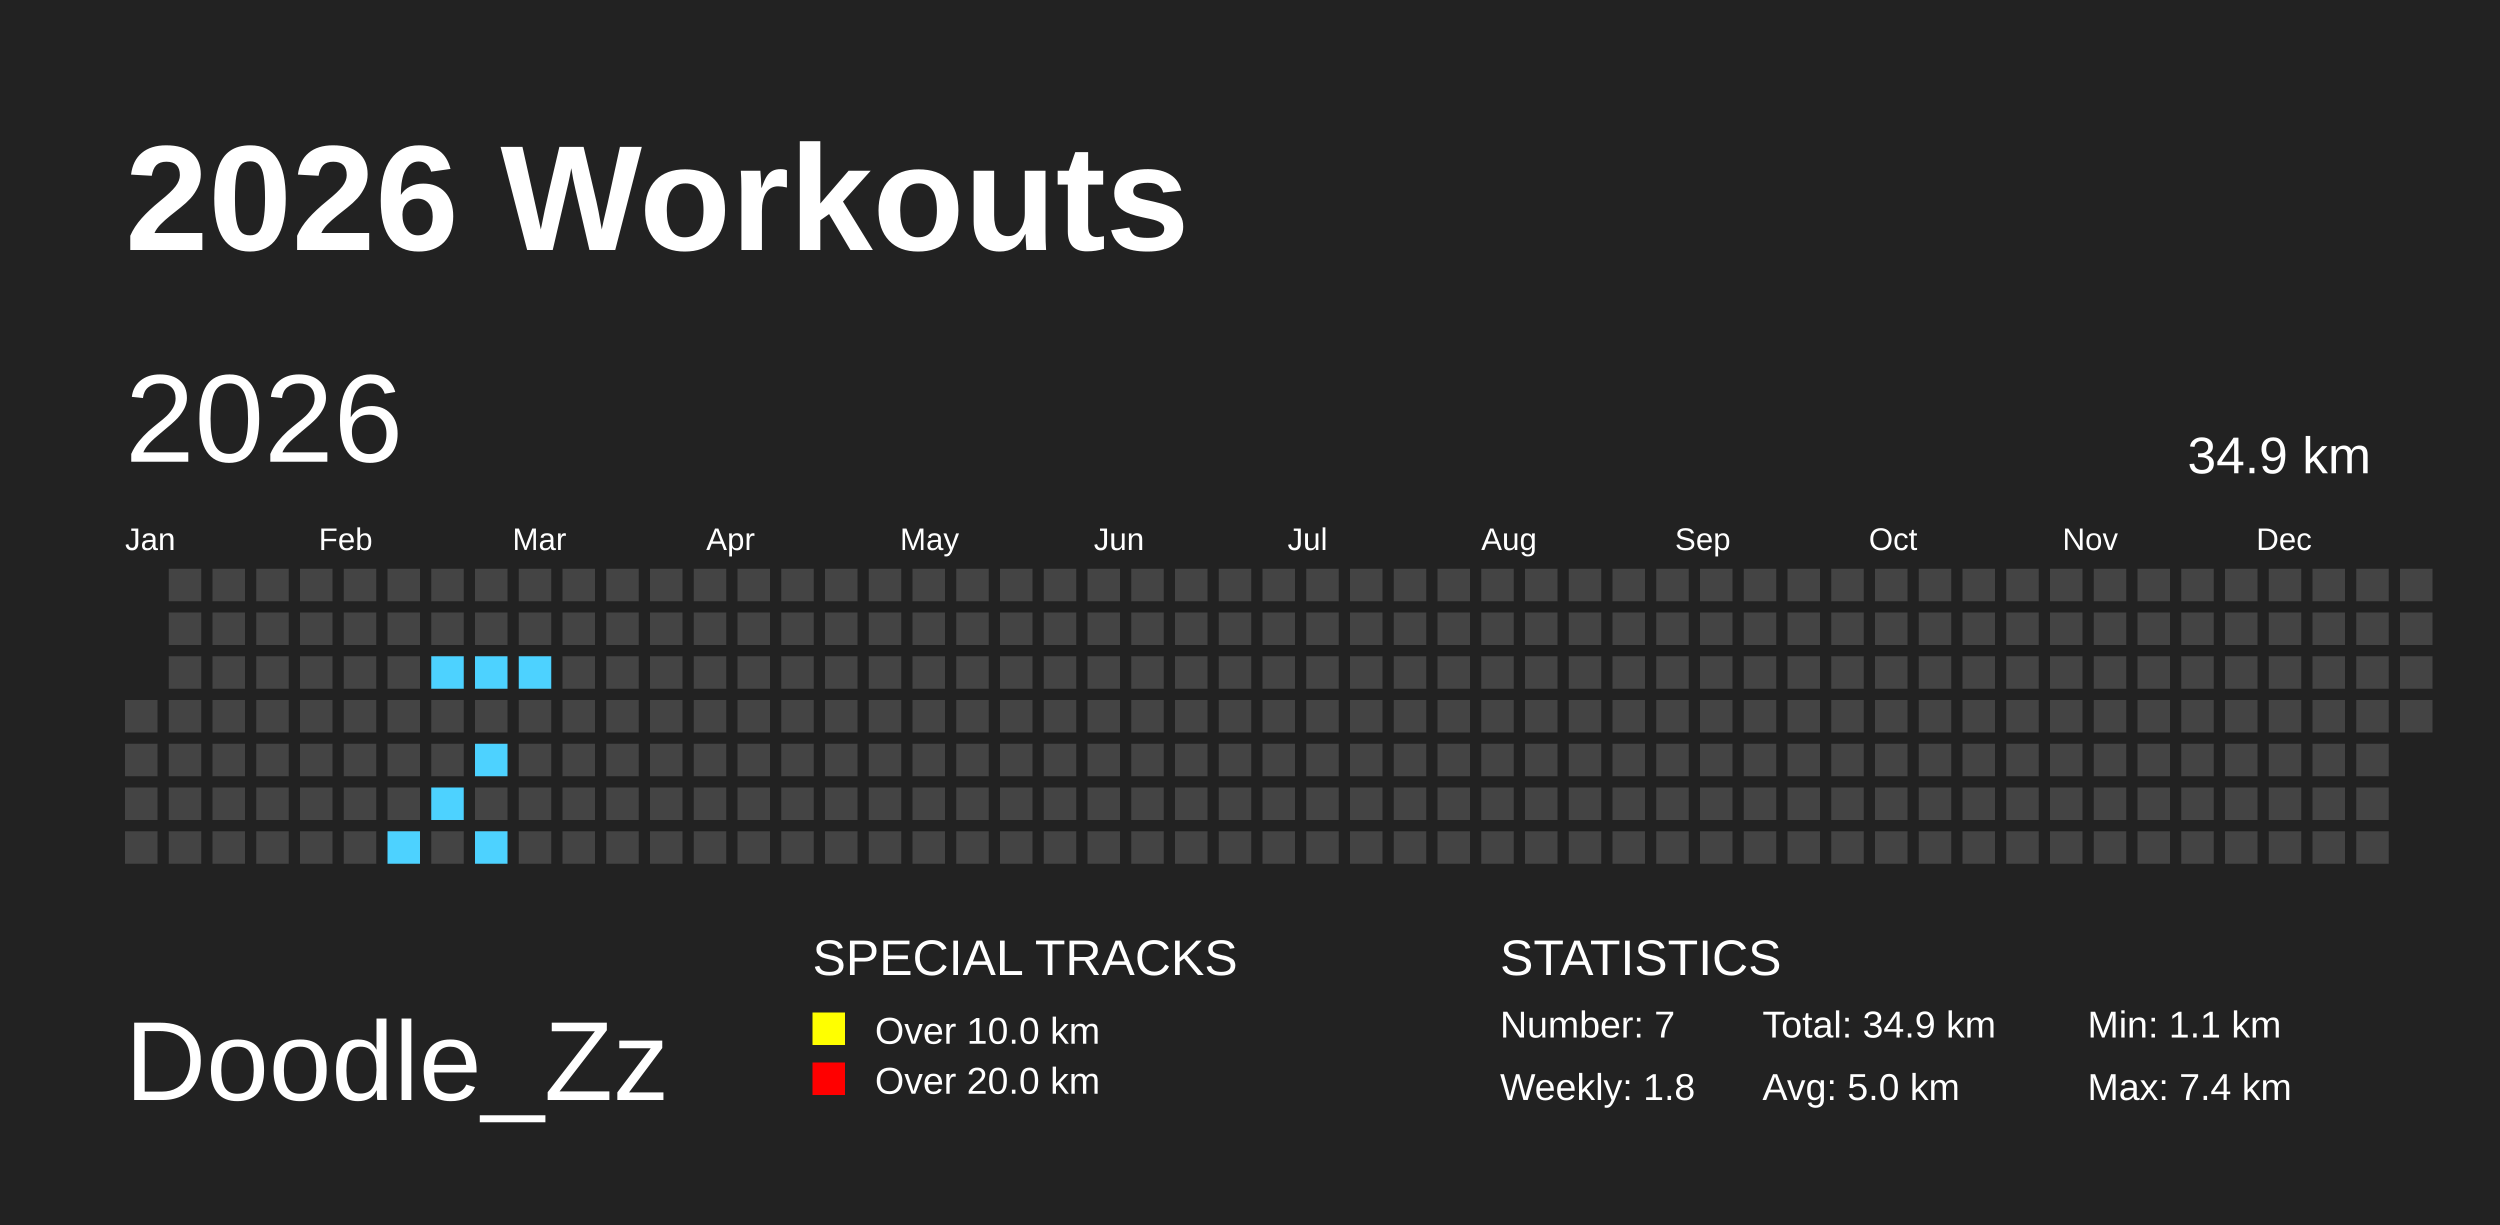
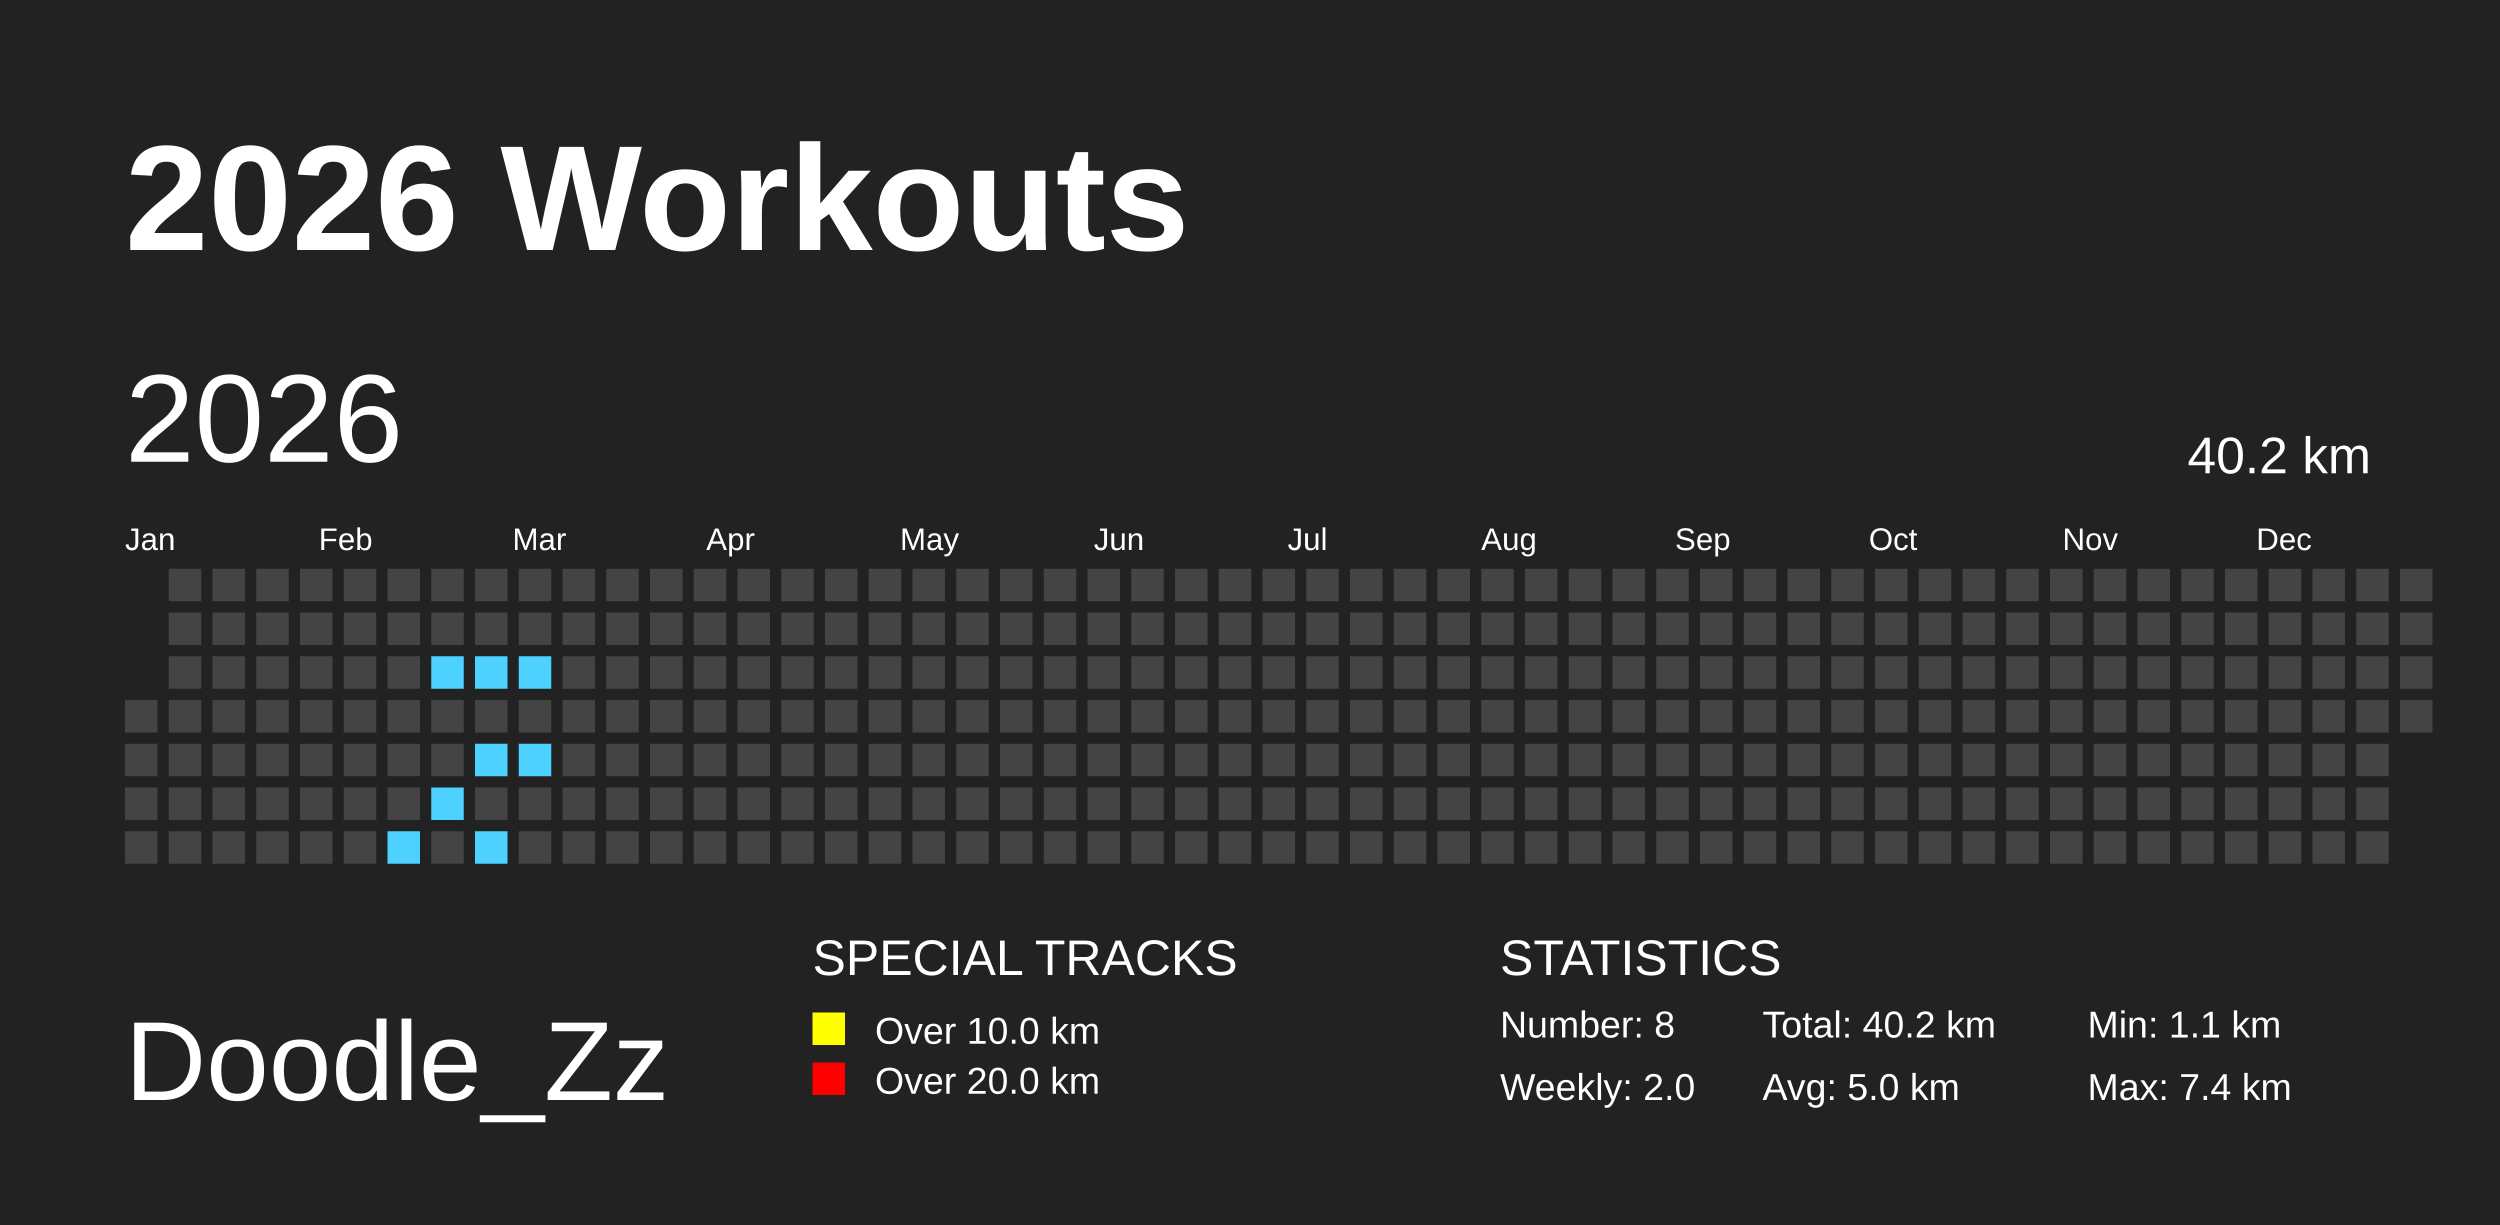
<svg xmlns="http://www.w3.org/2000/svg" baseProfile="full" height="98mm" version="1.1" viewBox="0,0,200,98" width="200mm">
  <defs />
  <rect fill="#222222" height="98" width="200" x="0" y="0" />
  <text fill="#FFFFFF" style="font-size:12px; font-family:Arial; font-weight:bold;" x="10" y="20">2026 Workouts</text>
  <text fill="#FFFFFF" style="font-size:9px; font-family:Arial" x="10" y="88">Doodle_Zz</text>
  <text fill="#FFFFFF" style="font-size:4px; font-family:Arial" x="65" y="78">SPECIAL TRACKS</text>
  <rect fill="yellow" height="2.6" width="2.6" x="65" y="81" />
  <text fill="#FFFFFF" style="font-size:3px; font-family:Arial" x="70" y="83.5">Over 10.0 km</text>
  <rect fill="red" height="2.6" width="2.6" x="65" y="85" />
  <text fill="#FFFFFF" style="font-size:3px; font-family:Arial" x="70" y="87.5">Over 20.0 km</text>
  <text fill="#FFFFFF" style="font-size:4px; font-family:Arial" x="120" y="78">STATISTICS</text>
-   <text fill="#FFFFFF" style="font-size:3px; font-family:Arial" x="120" y="83">Number: 7</text>
-   <text fill="#FFFFFF" style="font-size:3px; font-family:Arial" x="120" y="88">Weekly: 1.8</text>
-   <text fill="#FFFFFF" style="font-size:3px; font-family:Arial" x="141" y="83">Total: 34.9 km</text>
+   <text fill="#FFFFFF" style="font-size:3px; font-family:Arial" x="120" y="83">Number: 8</text>
+   <text fill="#FFFFFF" style="font-size:3px; font-family:Arial" x="120" y="88">Weekly: 2.0</text>
+   <text fill="#FFFFFF" style="font-size:3px; font-family:Arial" x="141" y="83">Total: 40.2 km</text>
  <text fill="#FFFFFF" style="font-size:3px; font-family:Arial" x="141" y="88">Avg: 5.0 km</text>
  <text fill="#FFFFFF" style="font-size:3px; font-family:Arial" x="167" y="83">Min: 1.1 km</text>
  <text fill="#FFFFFF" style="font-size:3px; font-family:Arial" x="167" y="88">Max: 7.4 km</text>
  <text dominant-baseline="hanging" fill="#FFFFFF" style="font-size:10.0px; font-family:Arial;" x="10" y="30">2026</text>
-   <text dominant-baseline="hanging" fill="#FFFFFF" style="font-size:4.125px; font-family:Arial;" x="175" y="35">34.9 km</text>
+   <text dominant-baseline="hanging" fill="#FFFFFF" style="font-size:4.125px; font-family:Arial;" x="175" y="35">40.2 km</text>
  <text fill="#FFFFFF" style="font-size:2.5px; font-family:Arial" x="10.0" y="44">Jan</text>
  <text fill="#FFFFFF" style="font-size:2.5px; font-family:Arial" x="25.5" y="44">Feb</text>
  <text fill="#FFFFFF" style="font-size:2.5px; font-family:Arial" x="41.0" y="44">Mar</text>
  <text fill="#FFFFFF" style="font-size:2.5px; font-family:Arial" x="56.5" y="44">Apr</text>
  <text fill="#FFFFFF" style="font-size:2.5px; font-family:Arial" x="72.0" y="44">May</text>
  <text fill="#FFFFFF" style="font-size:2.5px; font-family:Arial" x="87.5" y="44">Jun</text>
  <text fill="#FFFFFF" style="font-size:2.5px; font-family:Arial" x="103.0" y="44">Jul</text>
  <text fill="#FFFFFF" style="font-size:2.5px; font-family:Arial" x="118.5" y="44">Aug</text>
  <text fill="#FFFFFF" style="font-size:2.5px; font-family:Arial" x="134.0" y="44">Sep</text>
  <text fill="#FFFFFF" style="font-size:2.5px; font-family:Arial" x="149.5" y="44">Oct</text>
  <text fill="#FFFFFF" style="font-size:2.5px; font-family:Arial" x="165.0" y="44">Nov</text>
  <text fill="#FFFFFF" style="font-size:2.5px; font-family:Arial" x="180.5" y="44">Dec</text>
  <rect fill="#444444" height="2.6" width="2.6" x="10.0" y="56.0" />
  <rect fill="#444444" height="2.6" width="2.6" x="10.0" y="59.5" />
  <rect fill="#444444" height="2.6" width="2.6" x="10.0" y="63.0" />
  <rect fill="#444444" height="2.6" width="2.6" x="10.0" y="66.5" />
  <rect fill="#444444" height="2.6" width="2.6" x="13.5" y="45.5" />
  <rect fill="#444444" height="2.6" width="2.6" x="13.5" y="49.0" />
  <rect fill="#444444" height="2.6" width="2.6" x="13.5" y="52.5" />
  <rect fill="#444444" height="2.6" width="2.6" x="13.5" y="56.0" />
  <rect fill="#444444" height="2.6" width="2.6" x="13.5" y="59.5" />
  <rect fill="#444444" height="2.6" width="2.6" x="13.5" y="63.0" />
  <rect fill="#444444" height="2.6" width="2.6" x="13.5" y="66.5" />
  <rect fill="#444444" height="2.6" width="2.6" x="17.0" y="45.5" />
  <rect fill="#444444" height="2.6" width="2.6" x="17.0" y="49.0" />
  <rect fill="#444444" height="2.6" width="2.6" x="17.0" y="52.5" />
  <rect fill="#444444" height="2.6" width="2.6" x="17.0" y="56.0" />
  <rect fill="#444444" height="2.6" width="2.6" x="17.0" y="59.5" />
  <rect fill="#444444" height="2.6" width="2.6" x="17.0" y="63.0" />
  <rect fill="#444444" height="2.6" width="2.6" x="17.0" y="66.5" />
  <rect fill="#444444" height="2.6" width="2.6" x="20.5" y="45.5" />
  <rect fill="#444444" height="2.6" width="2.6" x="20.5" y="49.0" />
  <rect fill="#444444" height="2.6" width="2.6" x="20.5" y="52.5" />
  <rect fill="#444444" height="2.6" width="2.6" x="20.5" y="56.0" />
  <rect fill="#444444" height="2.6" width="2.6" x="20.5" y="59.5" />
  <rect fill="#444444" height="2.6" width="2.6" x="20.5" y="63.0" />
  <rect fill="#444444" height="2.6" width="2.6" x="20.5" y="66.5" />
  <rect fill="#444444" height="2.6" width="2.6" x="24.0" y="45.5" />
  <rect fill="#444444" height="2.6" width="2.6" x="24.0" y="49.0" />
  <rect fill="#444444" height="2.6" width="2.6" x="24.0" y="52.5" />
  <rect fill="#444444" height="2.6" width="2.6" x="24.0" y="56.0" />
  <rect fill="#444444" height="2.6" width="2.6" x="24.0" y="59.5" />
  <rect fill="#444444" height="2.6" width="2.6" x="24.0" y="63.0" />
  <rect fill="#444444" height="2.6" width="2.6" x="24.0" y="66.5" />
  <rect fill="#444444" height="2.6" width="2.6" x="27.5" y="45.5" />
  <rect fill="#444444" height="2.6" width="2.6" x="27.5" y="49.0" />
  <rect fill="#444444" height="2.6" width="2.6" x="27.5" y="52.5" />
  <rect fill="#444444" height="2.6" width="2.6" x="27.5" y="56.0" />
  <rect fill="#444444" height="2.6" width="2.6" x="27.5" y="59.5" />
  <rect fill="#444444" height="2.6" width="2.6" x="27.5" y="63.0" />
  <rect fill="#444444" height="2.6" width="2.6" x="27.5" y="66.5" />
  <rect fill="#444444" height="2.6" width="2.6" x="31.0" y="45.5" />
  <rect fill="#444444" height="2.6" width="2.6" x="31.0" y="49.0" />
  <rect fill="#444444" height="2.6" width="2.6" x="31.0" y="52.5" />
  <rect fill="#444444" height="2.6" width="2.6" x="31.0" y="56.0" />
  <rect fill="#444444" height="2.6" width="2.6" x="31.0" y="59.5" />
  <rect fill="#444444" height="2.6" width="2.6" x="31.0" y="63.0" />
  <rect fill="#4DD2FF" height="2.6" width="2.6" x="31.0" y="66.5" />
  <rect fill="#444444" height="2.6" width="2.6" x="34.5" y="45.5" />
  <rect fill="#444444" height="2.6" width="2.6" x="34.5" y="49.0" />
  <rect fill="#4DD2FF" height="2.6" width="2.6" x="34.5" y="52.5" />
  <rect fill="#444444" height="2.6" width="2.6" x="34.5" y="56.0" />
  <rect fill="#444444" height="2.6" width="2.6" x="34.5" y="59.5" />
  <rect fill="#4DD2FF" height="2.6" width="2.6" x="34.5" y="63.0" />
  <rect fill="#444444" height="2.6" width="2.6" x="34.5" y="66.5" />
  <rect fill="#444444" height="2.6" width="2.6" x="38.0" y="45.5" />
  <rect fill="#444444" height="2.6" width="2.6" x="38.0" y="49.0" />
  <rect fill="#4DD2FF" height="2.6" width="2.6" x="38.0" y="52.5" />
  <rect fill="#444444" height="2.6" width="2.6" x="38.0" y="56.0" />
  <rect fill="#4DD2FF" height="2.6" width="2.6" x="38.0" y="59.5" />
  <rect fill="#444444" height="2.6" width="2.6" x="38.0" y="63.0" />
  <rect fill="#4DD2FF" height="2.6" width="2.6" x="38.0" y="66.5" />
  <rect fill="#444444" height="2.6" width="2.6" x="41.5" y="45.5" />
  <rect fill="#444444" height="2.6" width="2.6" x="41.5" y="49.0" />
  <rect fill="#4DD2FF" height="2.6" width="2.6" x="41.5" y="52.5" />
  <rect fill="#444444" height="2.6" width="2.6" x="41.5" y="56.0" />
-   <rect fill="#444444" height="2.6" width="2.6" x="41.5" y="59.5" />
+   <rect fill="#4DD2FF" height="2.6" width="2.6" x="41.5" y="59.5" />
  <rect fill="#444444" height="2.6" width="2.6" x="41.5" y="63.0" />
  <rect fill="#444444" height="2.6" width="2.6" x="41.5" y="66.5" />
  <rect fill="#444444" height="2.6" width="2.6" x="45.0" y="45.5" />
  <rect fill="#444444" height="2.6" width="2.6" x="45.0" y="49.0" />
  <rect fill="#444444" height="2.6" width="2.6" x="45.0" y="52.5" />
  <rect fill="#444444" height="2.6" width="2.6" x="45.0" y="56.0" />
  <rect fill="#444444" height="2.6" width="2.6" x="45.0" y="59.5" />
  <rect fill="#444444" height="2.6" width="2.6" x="45.0" y="63.0" />
  <rect fill="#444444" height="2.6" width="2.6" x="45.0" y="66.5" />
  <rect fill="#444444" height="2.6" width="2.6" x="48.5" y="45.5" />
  <rect fill="#444444" height="2.6" width="2.6" x="48.5" y="49.0" />
  <rect fill="#444444" height="2.6" width="2.6" x="48.5" y="52.5" />
  <rect fill="#444444" height="2.6" width="2.6" x="48.5" y="56.0" />
  <rect fill="#444444" height="2.6" width="2.6" x="48.5" y="59.5" />
  <rect fill="#444444" height="2.6" width="2.6" x="48.5" y="63.0" />
  <rect fill="#444444" height="2.6" width="2.6" x="48.5" y="66.5" />
  <rect fill="#444444" height="2.6" width="2.6" x="52.0" y="45.5" />
  <rect fill="#444444" height="2.6" width="2.6" x="52.0" y="49.0" />
  <rect fill="#444444" height="2.6" width="2.6" x="52.0" y="52.5" />
  <rect fill="#444444" height="2.6" width="2.6" x="52.0" y="56.0" />
  <rect fill="#444444" height="2.6" width="2.6" x="52.0" y="59.5" />
  <rect fill="#444444" height="2.6" width="2.6" x="52.0" y="63.0" />
  <rect fill="#444444" height="2.6" width="2.6" x="52.0" y="66.5" />
  <rect fill="#444444" height="2.6" width="2.6" x="55.5" y="45.5" />
  <rect fill="#444444" height="2.6" width="2.6" x="55.5" y="49.0" />
  <rect fill="#444444" height="2.6" width="2.6" x="55.5" y="52.5" />
  <rect fill="#444444" height="2.6" width="2.6" x="55.5" y="56.0" />
  <rect fill="#444444" height="2.6" width="2.6" x="55.5" y="59.5" />
  <rect fill="#444444" height="2.6" width="2.6" x="55.5" y="63.0" />
  <rect fill="#444444" height="2.6" width="2.6" x="55.5" y="66.5" />
  <rect fill="#444444" height="2.6" width="2.6" x="59.0" y="45.5" />
  <rect fill="#444444" height="2.6" width="2.6" x="59.0" y="49.0" />
  <rect fill="#444444" height="2.6" width="2.6" x="59.0" y="52.5" />
  <rect fill="#444444" height="2.6" width="2.6" x="59.0" y="56.0" />
  <rect fill="#444444" height="2.6" width="2.6" x="59.0" y="59.5" />
  <rect fill="#444444" height="2.6" width="2.6" x="59.0" y="63.0" />
  <rect fill="#444444" height="2.6" width="2.6" x="59.0" y="66.5" />
  <rect fill="#444444" height="2.6" width="2.6" x="62.5" y="45.5" />
  <rect fill="#444444" height="2.6" width="2.6" x="62.5" y="49.0" />
  <rect fill="#444444" height="2.6" width="2.6" x="62.5" y="52.5" />
  <rect fill="#444444" height="2.6" width="2.6" x="62.5" y="56.0" />
  <rect fill="#444444" height="2.6" width="2.6" x="62.5" y="59.5" />
  <rect fill="#444444" height="2.6" width="2.6" x="62.5" y="63.0" />
  <rect fill="#444444" height="2.6" width="2.6" x="62.5" y="66.5" />
  <rect fill="#444444" height="2.6" width="2.6" x="66.0" y="45.5" />
  <rect fill="#444444" height="2.6" width="2.6" x="66.0" y="49.0" />
  <rect fill="#444444" height="2.6" width="2.6" x="66.0" y="52.5" />
  <rect fill="#444444" height="2.6" width="2.6" x="66.0" y="56.0" />
  <rect fill="#444444" height="2.6" width="2.6" x="66.0" y="59.5" />
  <rect fill="#444444" height="2.6" width="2.6" x="66.0" y="63.0" />
  <rect fill="#444444" height="2.6" width="2.6" x="66.0" y="66.5" />
  <rect fill="#444444" height="2.6" width="2.6" x="69.5" y="45.5" />
  <rect fill="#444444" height="2.6" width="2.6" x="69.5" y="49.0" />
  <rect fill="#444444" height="2.6" width="2.6" x="69.5" y="52.5" />
  <rect fill="#444444" height="2.6" width="2.6" x="69.5" y="56.0" />
  <rect fill="#444444" height="2.6" width="2.6" x="69.5" y="59.5" />
  <rect fill="#444444" height="2.6" width="2.6" x="69.5" y="63.0" />
  <rect fill="#444444" height="2.6" width="2.6" x="69.5" y="66.5" />
  <rect fill="#444444" height="2.6" width="2.6" x="73.0" y="45.5" />
  <rect fill="#444444" height="2.6" width="2.6" x="73.0" y="49.0" />
  <rect fill="#444444" height="2.6" width="2.6" x="73.0" y="52.5" />
  <rect fill="#444444" height="2.6" width="2.6" x="73.0" y="56.0" />
  <rect fill="#444444" height="2.6" width="2.6" x="73.0" y="59.5" />
  <rect fill="#444444" height="2.6" width="2.6" x="73.0" y="63.0" />
  <rect fill="#444444" height="2.6" width="2.6" x="73.0" y="66.5" />
  <rect fill="#444444" height="2.6" width="2.6" x="76.5" y="45.5" />
  <rect fill="#444444" height="2.6" width="2.6" x="76.5" y="49.0" />
  <rect fill="#444444" height="2.6" width="2.6" x="76.5" y="52.5" />
  <rect fill="#444444" height="2.6" width="2.6" x="76.5" y="56.0" />
  <rect fill="#444444" height="2.6" width="2.6" x="76.5" y="59.5" />
  <rect fill="#444444" height="2.6" width="2.6" x="76.5" y="63.0" />
  <rect fill="#444444" height="2.6" width="2.6" x="76.5" y="66.5" />
  <rect fill="#444444" height="2.6" width="2.6" x="80.0" y="45.5" />
  <rect fill="#444444" height="2.6" width="2.6" x="80.0" y="49.0" />
  <rect fill="#444444" height="2.6" width="2.6" x="80.0" y="52.5" />
  <rect fill="#444444" height="2.6" width="2.6" x="80.0" y="56.0" />
  <rect fill="#444444" height="2.6" width="2.6" x="80.0" y="59.5" />
  <rect fill="#444444" height="2.6" width="2.6" x="80.0" y="63.0" />
  <rect fill="#444444" height="2.6" width="2.6" x="80.0" y="66.5" />
  <rect fill="#444444" height="2.6" width="2.6" x="83.5" y="45.5" />
  <rect fill="#444444" height="2.6" width="2.6" x="83.5" y="49.0" />
  <rect fill="#444444" height="2.6" width="2.6" x="83.5" y="52.5" />
  <rect fill="#444444" height="2.6" width="2.6" x="83.5" y="56.0" />
  <rect fill="#444444" height="2.6" width="2.6" x="83.5" y="59.5" />
  <rect fill="#444444" height="2.6" width="2.6" x="83.5" y="63.0" />
  <rect fill="#444444" height="2.6" width="2.6" x="83.5" y="66.5" />
  <rect fill="#444444" height="2.6" width="2.6" x="87.0" y="45.5" />
  <rect fill="#444444" height="2.6" width="2.6" x="87.0" y="49.0" />
  <rect fill="#444444" height="2.6" width="2.6" x="87.0" y="52.5" />
  <rect fill="#444444" height="2.6" width="2.6" x="87.0" y="56.0" />
  <rect fill="#444444" height="2.6" width="2.6" x="87.0" y="59.5" />
  <rect fill="#444444" height="2.6" width="2.6" x="87.0" y="63.0" />
  <rect fill="#444444" height="2.6" width="2.6" x="87.0" y="66.5" />
  <rect fill="#444444" height="2.6" width="2.6" x="90.5" y="45.5" />
  <rect fill="#444444" height="2.6" width="2.6" x="90.5" y="49.0" />
  <rect fill="#444444" height="2.6" width="2.6" x="90.5" y="52.5" />
  <rect fill="#444444" height="2.6" width="2.6" x="90.5" y="56.0" />
  <rect fill="#444444" height="2.6" width="2.6" x="90.5" y="59.5" />
  <rect fill="#444444" height="2.6" width="2.6" x="90.5" y="63.0" />
  <rect fill="#444444" height="2.6" width="2.6" x="90.5" y="66.5" />
  <rect fill="#444444" height="2.6" width="2.6" x="94.0" y="45.5" />
  <rect fill="#444444" height="2.6" width="2.6" x="94.0" y="49.0" />
  <rect fill="#444444" height="2.6" width="2.6" x="94.0" y="52.5" />
  <rect fill="#444444" height="2.6" width="2.6" x="94.0" y="56.0" />
  <rect fill="#444444" height="2.6" width="2.6" x="94.0" y="59.5" />
  <rect fill="#444444" height="2.6" width="2.6" x="94.0" y="63.0" />
  <rect fill="#444444" height="2.6" width="2.6" x="94.0" y="66.5" />
  <rect fill="#444444" height="2.6" width="2.6" x="97.5" y="45.5" />
  <rect fill="#444444" height="2.6" width="2.6" x="97.5" y="49.0" />
  <rect fill="#444444" height="2.6" width="2.6" x="97.5" y="52.5" />
  <rect fill="#444444" height="2.6" width="2.6" x="97.5" y="56.0" />
  <rect fill="#444444" height="2.6" width="2.6" x="97.5" y="59.5" />
  <rect fill="#444444" height="2.6" width="2.6" x="97.5" y="63.0" />
  <rect fill="#444444" height="2.6" width="2.6" x="97.5" y="66.5" />
  <rect fill="#444444" height="2.6" width="2.6" x="101.0" y="45.5" />
  <rect fill="#444444" height="2.6" width="2.6" x="101.0" y="49.0" />
  <rect fill="#444444" height="2.6" width="2.6" x="101.0" y="52.5" />
  <rect fill="#444444" height="2.6" width="2.6" x="101.0" y="56.0" />
  <rect fill="#444444" height="2.6" width="2.6" x="101.0" y="59.5" />
  <rect fill="#444444" height="2.6" width="2.6" x="101.0" y="63.0" />
  <rect fill="#444444" height="2.6" width="2.6" x="101.0" y="66.5" />
  <rect fill="#444444" height="2.6" width="2.6" x="104.5" y="45.5" />
  <rect fill="#444444" height="2.6" width="2.6" x="104.5" y="49.0" />
  <rect fill="#444444" height="2.6" width="2.6" x="104.5" y="52.5" />
  <rect fill="#444444" height="2.6" width="2.6" x="104.5" y="56.0" />
  <rect fill="#444444" height="2.6" width="2.6" x="104.5" y="59.5" />
  <rect fill="#444444" height="2.6" width="2.6" x="104.5" y="63.0" />
  <rect fill="#444444" height="2.6" width="2.6" x="104.5" y="66.5" />
  <rect fill="#444444" height="2.6" width="2.6" x="108.0" y="45.5" />
  <rect fill="#444444" height="2.6" width="2.6" x="108.0" y="49.0" />
  <rect fill="#444444" height="2.6" width="2.6" x="108.0" y="52.5" />
  <rect fill="#444444" height="2.6" width="2.6" x="108.0" y="56.0" />
  <rect fill="#444444" height="2.6" width="2.6" x="108.0" y="59.5" />
  <rect fill="#444444" height="2.6" width="2.6" x="108.0" y="63.0" />
  <rect fill="#444444" height="2.6" width="2.6" x="108.0" y="66.5" />
  <rect fill="#444444" height="2.6" width="2.6" x="111.5" y="45.5" />
  <rect fill="#444444" height="2.6" width="2.6" x="111.5" y="49.0" />
  <rect fill="#444444" height="2.6" width="2.6" x="111.5" y="52.5" />
  <rect fill="#444444" height="2.6" width="2.6" x="111.5" y="56.0" />
  <rect fill="#444444" height="2.6" width="2.6" x="111.5" y="59.5" />
  <rect fill="#444444" height="2.6" width="2.6" x="111.5" y="63.0" />
  <rect fill="#444444" height="2.6" width="2.6" x="111.5" y="66.5" />
  <rect fill="#444444" height="2.6" width="2.6" x="115.0" y="45.5" />
  <rect fill="#444444" height="2.6" width="2.6" x="115.0" y="49.0" />
  <rect fill="#444444" height="2.6" width="2.6" x="115.0" y="52.5" />
  <rect fill="#444444" height="2.6" width="2.6" x="115.0" y="56.0" />
  <rect fill="#444444" height="2.6" width="2.6" x="115.0" y="59.5" />
  <rect fill="#444444" height="2.6" width="2.6" x="115.0" y="63.0" />
  <rect fill="#444444" height="2.6" width="2.6" x="115.0" y="66.5" />
  <rect fill="#444444" height="2.6" width="2.6" x="118.5" y="45.5" />
  <rect fill="#444444" height="2.6" width="2.6" x="118.5" y="49.0" />
  <rect fill="#444444" height="2.6" width="2.6" x="118.5" y="52.5" />
  <rect fill="#444444" height="2.6" width="2.6" x="118.5" y="56.0" />
  <rect fill="#444444" height="2.6" width="2.6" x="118.5" y="59.5" />
  <rect fill="#444444" height="2.6" width="2.6" x="118.5" y="63.0" />
  <rect fill="#444444" height="2.6" width="2.6" x="118.5" y="66.5" />
  <rect fill="#444444" height="2.6" width="2.6" x="122.0" y="45.5" />
  <rect fill="#444444" height="2.6" width="2.6" x="122.0" y="49.0" />
  <rect fill="#444444" height="2.6" width="2.6" x="122.0" y="52.5" />
  <rect fill="#444444" height="2.6" width="2.6" x="122.0" y="56.0" />
  <rect fill="#444444" height="2.6" width="2.6" x="122.0" y="59.5" />
  <rect fill="#444444" height="2.6" width="2.6" x="122.0" y="63.0" />
  <rect fill="#444444" height="2.6" width="2.6" x="122.0" y="66.5" />
  <rect fill="#444444" height="2.6" width="2.6" x="125.5" y="45.5" />
  <rect fill="#444444" height="2.6" width="2.6" x="125.5" y="49.0" />
  <rect fill="#444444" height="2.6" width="2.6" x="125.5" y="52.5" />
  <rect fill="#444444" height="2.6" width="2.6" x="125.5" y="56.0" />
  <rect fill="#444444" height="2.6" width="2.6" x="125.5" y="59.5" />
  <rect fill="#444444" height="2.6" width="2.6" x="125.5" y="63.0" />
  <rect fill="#444444" height="2.6" width="2.6" x="125.5" y="66.5" />
  <rect fill="#444444" height="2.6" width="2.6" x="129.0" y="45.5" />
  <rect fill="#444444" height="2.6" width="2.6" x="129.0" y="49.0" />
  <rect fill="#444444" height="2.6" width="2.6" x="129.0" y="52.5" />
  <rect fill="#444444" height="2.6" width="2.6" x="129.0" y="56.0" />
  <rect fill="#444444" height="2.6" width="2.6" x="129.0" y="59.5" />
  <rect fill="#444444" height="2.6" width="2.6" x="129.0" y="63.0" />
  <rect fill="#444444" height="2.6" width="2.6" x="129.0" y="66.5" />
  <rect fill="#444444" height="2.6" width="2.6" x="132.5" y="45.5" />
  <rect fill="#444444" height="2.6" width="2.6" x="132.5" y="49.0" />
  <rect fill="#444444" height="2.6" width="2.6" x="132.5" y="52.5" />
  <rect fill="#444444" height="2.6" width="2.6" x="132.5" y="56.0" />
  <rect fill="#444444" height="2.6" width="2.6" x="132.5" y="59.5" />
  <rect fill="#444444" height="2.6" width="2.6" x="132.5" y="63.0" />
  <rect fill="#444444" height="2.6" width="2.6" x="132.5" y="66.5" />
  <rect fill="#444444" height="2.6" width="2.6" x="136.0" y="45.5" />
  <rect fill="#444444" height="2.6" width="2.6" x="136.0" y="49.0" />
  <rect fill="#444444" height="2.6" width="2.6" x="136.0" y="52.5" />
  <rect fill="#444444" height="2.6" width="2.6" x="136.0" y="56.0" />
  <rect fill="#444444" height="2.6" width="2.6" x="136.0" y="59.5" />
  <rect fill="#444444" height="2.6" width="2.6" x="136.0" y="63.0" />
  <rect fill="#444444" height="2.6" width="2.6" x="136.0" y="66.5" />
  <rect fill="#444444" height="2.6" width="2.6" x="139.5" y="45.5" />
  <rect fill="#444444" height="2.6" width="2.6" x="139.5" y="49.0" />
  <rect fill="#444444" height="2.6" width="2.6" x="139.5" y="52.5" />
  <rect fill="#444444" height="2.6" width="2.6" x="139.5" y="56.0" />
  <rect fill="#444444" height="2.6" width="2.6" x="139.5" y="59.5" />
  <rect fill="#444444" height="2.6" width="2.6" x="139.5" y="63.0" />
  <rect fill="#444444" height="2.6" width="2.6" x="139.5" y="66.5" />
  <rect fill="#444444" height="2.6" width="2.6" x="143.0" y="45.5" />
  <rect fill="#444444" height="2.6" width="2.6" x="143.0" y="49.0" />
  <rect fill="#444444" height="2.6" width="2.6" x="143.0" y="52.5" />
  <rect fill="#444444" height="2.6" width="2.6" x="143.0" y="56.0" />
  <rect fill="#444444" height="2.6" width="2.6" x="143.0" y="59.5" />
  <rect fill="#444444" height="2.6" width="2.6" x="143.0" y="63.0" />
  <rect fill="#444444" height="2.6" width="2.6" x="143.0" y="66.5" />
  <rect fill="#444444" height="2.6" width="2.6" x="146.5" y="45.5" />
  <rect fill="#444444" height="2.6" width="2.6" x="146.5" y="49.0" />
  <rect fill="#444444" height="2.6" width="2.6" x="146.5" y="52.5" />
  <rect fill="#444444" height="2.6" width="2.6" x="146.5" y="56.0" />
  <rect fill="#444444" height="2.6" width="2.6" x="146.5" y="59.5" />
  <rect fill="#444444" height="2.6" width="2.6" x="146.5" y="63.0" />
  <rect fill="#444444" height="2.6" width="2.6" x="146.5" y="66.5" />
  <rect fill="#444444" height="2.6" width="2.6" x="150.0" y="45.5" />
  <rect fill="#444444" height="2.6" width="2.6" x="150.0" y="49.0" />
  <rect fill="#444444" height="2.6" width="2.6" x="150.0" y="52.5" />
  <rect fill="#444444" height="2.6" width="2.6" x="150.0" y="56.0" />
  <rect fill="#444444" height="2.6" width="2.6" x="150.0" y="59.5" />
  <rect fill="#444444" height="2.6" width="2.6" x="150.0" y="63.0" />
  <rect fill="#444444" height="2.6" width="2.6" x="150.0" y="66.5" />
  <rect fill="#444444" height="2.6" width="2.6" x="153.5" y="45.5" />
  <rect fill="#444444" height="2.6" width="2.6" x="153.5" y="49.0" />
  <rect fill="#444444" height="2.6" width="2.6" x="153.5" y="52.5" />
  <rect fill="#444444" height="2.6" width="2.6" x="153.5" y="56.0" />
  <rect fill="#444444" height="2.6" width="2.6" x="153.5" y="59.5" />
  <rect fill="#444444" height="2.6" width="2.6" x="153.5" y="63.0" />
  <rect fill="#444444" height="2.6" width="2.6" x="153.5" y="66.5" />
  <rect fill="#444444" height="2.6" width="2.6" x="157.0" y="45.5" />
  <rect fill="#444444" height="2.6" width="2.6" x="157.0" y="49.0" />
  <rect fill="#444444" height="2.6" width="2.6" x="157.0" y="52.5" />
  <rect fill="#444444" height="2.6" width="2.6" x="157.0" y="56.0" />
  <rect fill="#444444" height="2.6" width="2.6" x="157.0" y="59.5" />
  <rect fill="#444444" height="2.6" width="2.6" x="157.0" y="63.0" />
  <rect fill="#444444" height="2.6" width="2.6" x="157.0" y="66.5" />
  <rect fill="#444444" height="2.6" width="2.6" x="160.5" y="45.5" />
  <rect fill="#444444" height="2.6" width="2.6" x="160.5" y="49.0" />
  <rect fill="#444444" height="2.6" width="2.6" x="160.5" y="52.5" />
  <rect fill="#444444" height="2.6" width="2.6" x="160.5" y="56.0" />
  <rect fill="#444444" height="2.6" width="2.6" x="160.5" y="59.5" />
  <rect fill="#444444" height="2.6" width="2.6" x="160.5" y="63.0" />
  <rect fill="#444444" height="2.6" width="2.6" x="160.5" y="66.5" />
  <rect fill="#444444" height="2.6" width="2.6" x="164.0" y="45.5" />
  <rect fill="#444444" height="2.6" width="2.6" x="164.0" y="49.0" />
  <rect fill="#444444" height="2.6" width="2.6" x="164.0" y="52.5" />
  <rect fill="#444444" height="2.6" width="2.6" x="164.0" y="56.0" />
  <rect fill="#444444" height="2.6" width="2.6" x="164.0" y="59.5" />
  <rect fill="#444444" height="2.6" width="2.6" x="164.0" y="63.0" />
  <rect fill="#444444" height="2.6" width="2.6" x="164.0" y="66.5" />
  <rect fill="#444444" height="2.6" width="2.6" x="167.5" y="45.5" />
  <rect fill="#444444" height="2.6" width="2.6" x="167.5" y="49.0" />
  <rect fill="#444444" height="2.6" width="2.6" x="167.5" y="52.5" />
  <rect fill="#444444" height="2.6" width="2.6" x="167.5" y="56.0" />
  <rect fill="#444444" height="2.6" width="2.6" x="167.5" y="59.5" />
  <rect fill="#444444" height="2.6" width="2.6" x="167.5" y="63.0" />
  <rect fill="#444444" height="2.6" width="2.6" x="167.5" y="66.5" />
  <rect fill="#444444" height="2.6" width="2.6" x="171.0" y="45.5" />
  <rect fill="#444444" height="2.6" width="2.6" x="171.0" y="49.0" />
  <rect fill="#444444" height="2.6" width="2.6" x="171.0" y="52.5" />
  <rect fill="#444444" height="2.6" width="2.6" x="171.0" y="56.0" />
  <rect fill="#444444" height="2.6" width="2.6" x="171.0" y="59.5" />
  <rect fill="#444444" height="2.6" width="2.6" x="171.0" y="63.0" />
  <rect fill="#444444" height="2.6" width="2.6" x="171.0" y="66.5" />
  <rect fill="#444444" height="2.6" width="2.6" x="174.5" y="45.5" />
  <rect fill="#444444" height="2.6" width="2.6" x="174.5" y="49.0" />
  <rect fill="#444444" height="2.6" width="2.6" x="174.5" y="52.5" />
  <rect fill="#444444" height="2.6" width="2.6" x="174.5" y="56.0" />
  <rect fill="#444444" height="2.6" width="2.6" x="174.5" y="59.5" />
  <rect fill="#444444" height="2.6" width="2.6" x="174.5" y="63.0" />
  <rect fill="#444444" height="2.6" width="2.6" x="174.5" y="66.5" />
  <rect fill="#444444" height="2.6" width="2.6" x="178.0" y="45.5" />
  <rect fill="#444444" height="2.6" width="2.6" x="178.0" y="49.0" />
  <rect fill="#444444" height="2.6" width="2.6" x="178.0" y="52.5" />
  <rect fill="#444444" height="2.6" width="2.6" x="178.0" y="56.0" />
  <rect fill="#444444" height="2.6" width="2.6" x="178.0" y="59.5" />
  <rect fill="#444444" height="2.6" width="2.6" x="178.0" y="63.0" />
  <rect fill="#444444" height="2.6" width="2.6" x="178.0" y="66.5" />
  <rect fill="#444444" height="2.6" width="2.6" x="181.5" y="45.5" />
  <rect fill="#444444" height="2.6" width="2.6" x="181.5" y="49.0" />
  <rect fill="#444444" height="2.6" width="2.6" x="181.5" y="52.5" />
  <rect fill="#444444" height="2.6" width="2.6" x="181.5" y="56.0" />
  <rect fill="#444444" height="2.6" width="2.6" x="181.5" y="59.5" />
  <rect fill="#444444" height="2.6" width="2.6" x="181.5" y="63.0" />
  <rect fill="#444444" height="2.6" width="2.6" x="181.5" y="66.5" />
  <rect fill="#444444" height="2.6" width="2.6" x="185.0" y="45.5" />
  <rect fill="#444444" height="2.6" width="2.6" x="185.0" y="49.0" />
  <rect fill="#444444" height="2.6" width="2.6" x="185.0" y="52.5" />
  <rect fill="#444444" height="2.6" width="2.6" x="185.0" y="56.0" />
  <rect fill="#444444" height="2.6" width="2.6" x="185.0" y="59.5" />
  <rect fill="#444444" height="2.6" width="2.6" x="185.0" y="63.0" />
  <rect fill="#444444" height="2.6" width="2.6" x="185.0" y="66.5" />
  <rect fill="#444444" height="2.6" width="2.6" x="188.5" y="45.5" />
  <rect fill="#444444" height="2.6" width="2.6" x="188.5" y="49.0" />
  <rect fill="#444444" height="2.6" width="2.6" x="188.5" y="52.5" />
  <rect fill="#444444" height="2.6" width="2.6" x="188.5" y="56.0" />
  <rect fill="#444444" height="2.6" width="2.6" x="188.5" y="59.5" />
  <rect fill="#444444" height="2.6" width="2.6" x="188.5" y="63.0" />
  <rect fill="#444444" height="2.6" width="2.6" x="188.5" y="66.5" />
  <rect fill="#444444" height="2.6" width="2.6" x="192.0" y="45.5" />
  <rect fill="#444444" height="2.6" width="2.6" x="192.0" y="49.0" />
  <rect fill="#444444" height="2.6" width="2.6" x="192.0" y="52.5" />
  <rect fill="#444444" height="2.6" width="2.6" x="192.0" y="56.0" />
</svg>
